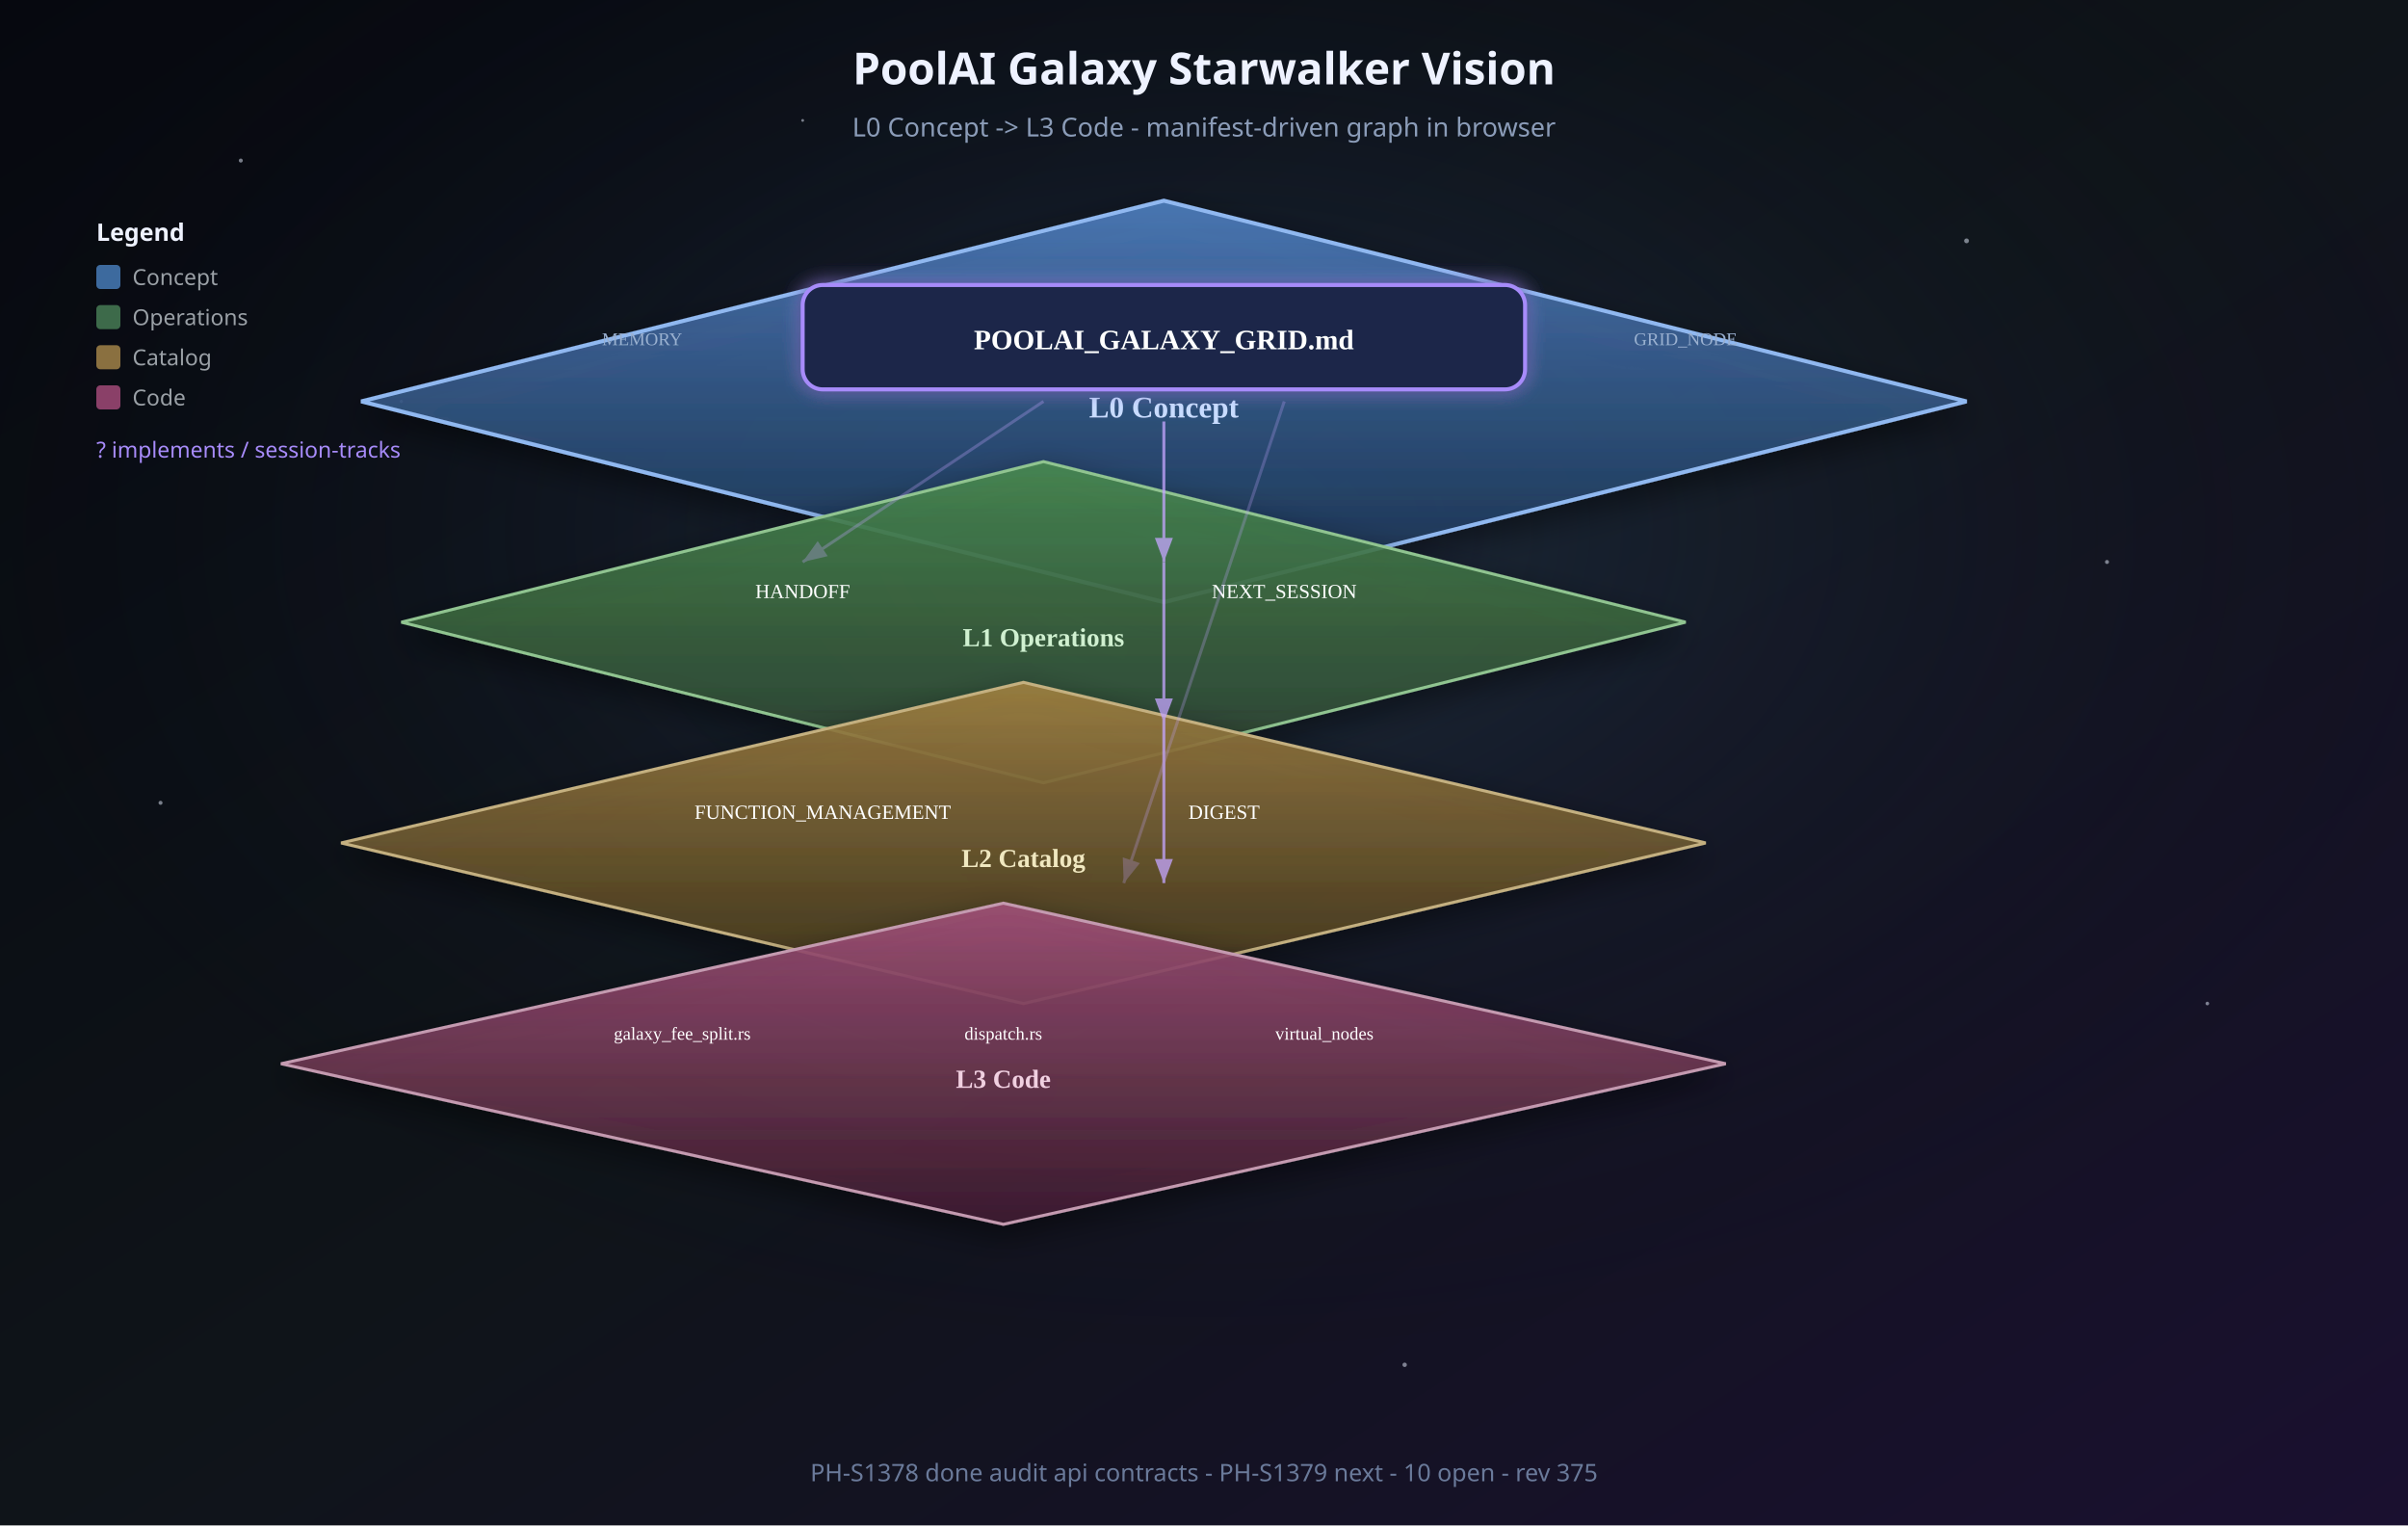
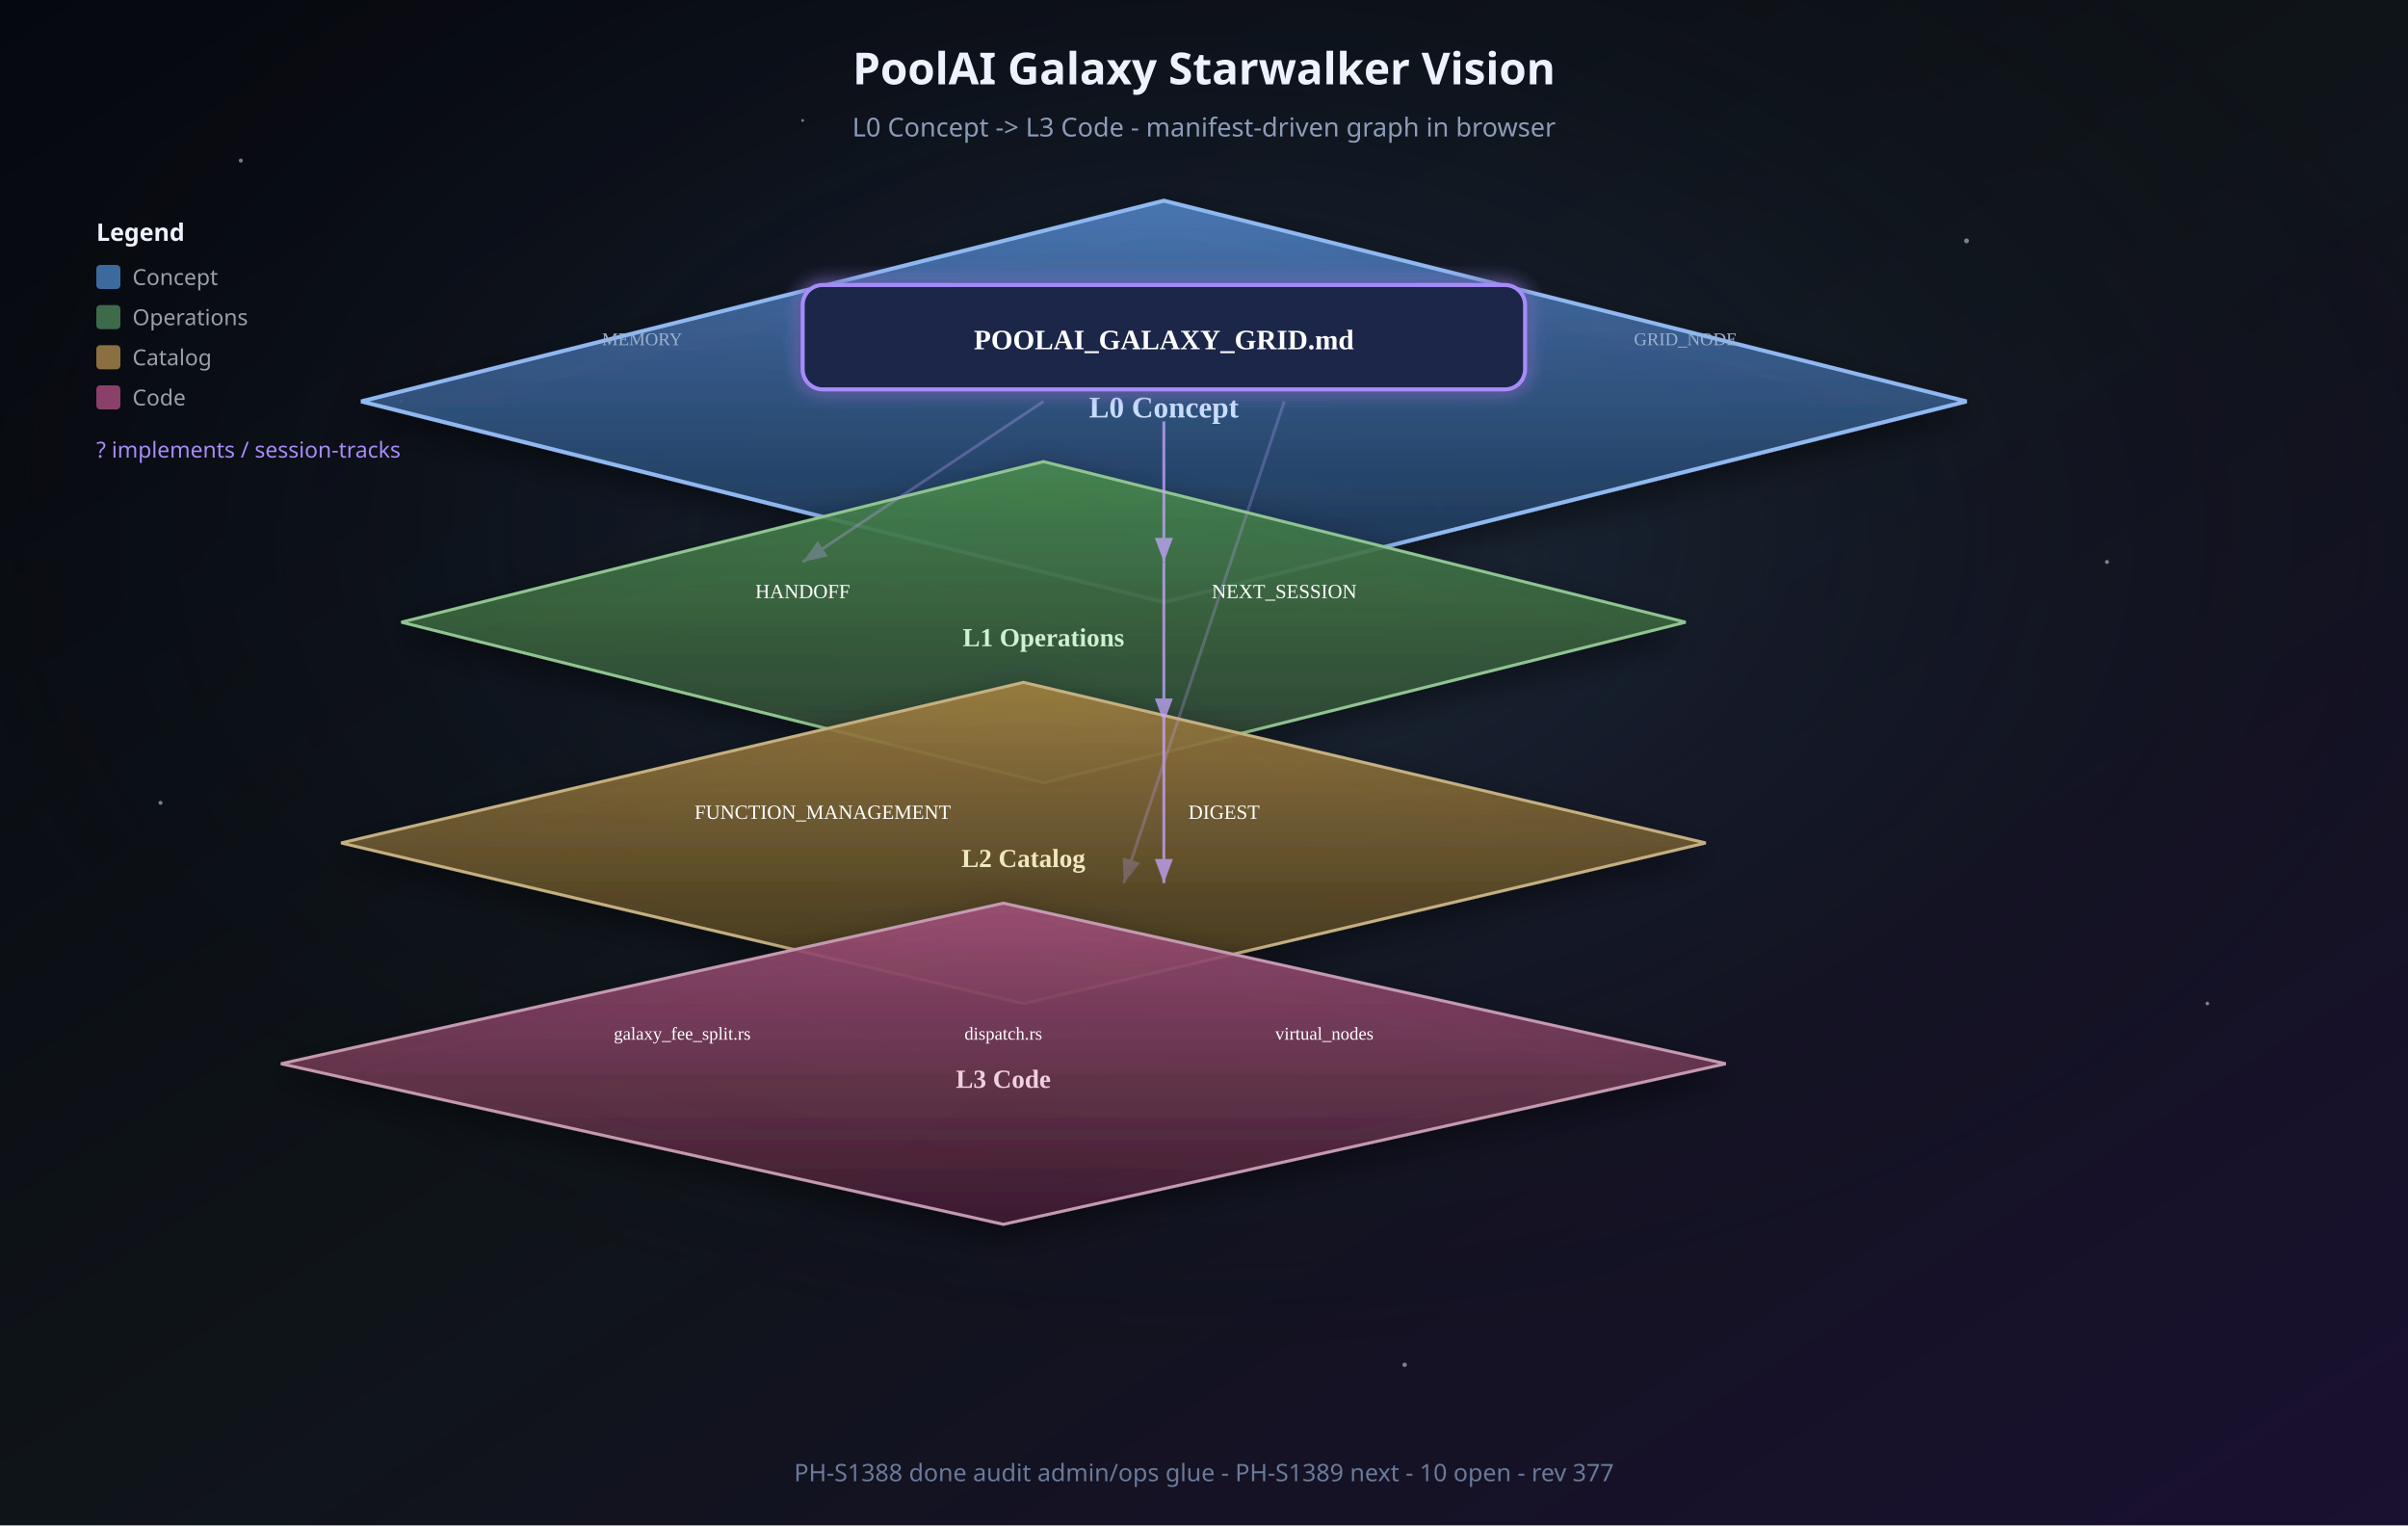
<svg xmlns="http://www.w3.org/2000/svg" viewBox="0 0 1200 760" role="img" aria-labelledby="title desc">
  <defs>
    <linearGradient id="bg" x1="0%" y1="0%" x2="100%" y2="100%">
      <stop offset="0%" stop-color="#06080f" />
      <stop offset="50%" stop-color="#0f1419" />
      <stop offset="100%" stop-color="#1a1030" />
    </linearGradient>
    <radialGradient id="nebula" cx="50%" cy="35%" r="55%">
      <stop offset="0%" stop-color="#3d5a8a" stop-opacity="0.35" />
      <stop offset="100%" stop-color="#06080f" stop-opacity="0" />
    </radialGradient>
    <linearGradient id="planeL0" x1="0%" y1="0%" x2="0%" y2="100%">
      <stop offset="0%" stop-color="#4a7ab8" stop-opacity="0.95" />
      <stop offset="100%" stop-color="#1e3350" stop-opacity="0.85" />
    </linearGradient>
    <linearGradient id="planeL1" x1="0%" y1="0%" x2="0%" y2="100%">
      <stop offset="0%" stop-color="#4a8a50" stop-opacity="0.9" />
      <stop offset="100%" stop-color="#2a4030" stop-opacity="0.85" />
    </linearGradient>
    <linearGradient id="planeL2" x1="0%" y1="0%" x2="0%" y2="100%">
      <stop offset="0%" stop-color="#a08040" stop-opacity="0.9" />
      <stop offset="100%" stop-color="#403520" stop-opacity="0.85" />
    </linearGradient>
    <linearGradient id="planeL3" x1="0%" y1="0%" x2="0%" y2="100%">
      <stop offset="0%" stop-color="#a05078" stop-opacity="0.9" />
      <stop offset="100%" stop-color="#402030" stop-opacity="0.85" />
    </linearGradient>
    <filter id="shadow" x="-30%" y="-30%" width="160%" height="160%">
      <feDropShadow dx="0" dy="6" stdDeviation="8" flood-color="#000" flood-opacity="0.5" />
    </filter>
    <filter id="glow" x="-50%" y="-50%" width="200%" height="200%">
      <feGaussianBlur stdDeviation="4" result="b" />
      <feMerge>
        <feMergeNode in="b" />
        <feMergeNode in="SourceGraphic" />
      </feMerge>
    </filter>
    <marker id="arrow" markerWidth="10" markerHeight="10" refX="8" refY="3" orient="auto">
      <path d="M0,0 L8,3 L0,6 Z" fill="#c4a5ff" />
    </marker>
  </defs>
  <rect width="1200" height="760" fill="url(#bg)" />
  <rect width="1200" height="760" fill="url(#nebula)" />
  <g fill="#e8f0ff" opacity="0.5">
    <circle cx="120" cy="80" r="1" />
    <circle cx="980" cy="120" r="1.2" />
    <circle cx="200" cy="200" r="0.8" />
    <circle cx="1050" cy="280" r="1" />
    <circle cx="80" cy="400" r="1" />
    <circle cx="1100" cy="500" r="0.9" />
    <circle cx="400" cy="60" r="0.7" />
    <circle cx="700" cy="680" r="1.1" />
  </g>
  <text x="600" y="42" text-anchor="middle" fill="#eef2ff" font-family="Segoe UI, system-ui, sans-serif" font-size="22" font-weight="600">PoolAI Galaxy Starwalker Vision</text>
  <text x="600" y="68" text-anchor="middle" fill="#8b9cb8" font-family="Segoe UI, system-ui, sans-serif" font-size="13">L0 Concept -&gt; L3 Code - manifest-driven graph in browser</text>
  <g transform="translate(180, 100)" filter="url(#shadow)">
    <path d="M0 100 L400 0 L800 100 L400 200 Z" fill="url(#planeL0)" stroke="#90b8f0" stroke-width="2" />
    <text x="400" y="108" text-anchor="middle" fill="#c8dcff" font-size="15" font-weight="700">L0 Concept</text>
    <g filter="url(#glow)">
      <rect x="220" y="42" width="360" height="52" rx="10" fill="#1a2848" stroke="#a78bfa" stroke-width="2" />
      <text x="400" y="74" text-anchor="middle" fill="#fff" font-size="14" font-weight="700">POOLAI_GALAXY_GRID.md</text>
    </g>
    <text x="140" y="72" text-anchor="middle" fill="#9ab0d0" font-size="9">MEMORY</text>
    <text x="660" y="72" text-anchor="middle" fill="#9ab0d0" font-size="9">GRID_NODE</text>
  </g>
  <g transform="translate(200, 230)" filter="url(#shadow)">
    <path d="M0 80 L320 0 L640 80 L320 160 Z" fill="url(#planeL1)" stroke="#90c490" stroke-width="1.5" />
    <text x="320" y="92" text-anchor="middle" fill="#d0f0d0" font-size="13" font-weight="600">L1 Operations</text>
    <text x="200" y="68" text-anchor="middle" fill="#fff" font-size="10">HANDOFF</text>
    <text x="440" y="68" text-anchor="middle" fill="#fff" font-size="10">NEXT_SESSION</text>
  </g>
  <g transform="translate(170, 340)" filter="url(#shadow)">
    <path d="M0 80 L340 0 L680 80 L340 160 Z" fill="url(#planeL2)" stroke="#c4b080" stroke-width="1.5" />
    <text x="340" y="92" text-anchor="middle" fill="#f0e8c0" font-size="13" font-weight="600">L2 Catalog</text>
    <text x="240" y="68" text-anchor="middle" fill="#fff" font-size="10">FUNCTION_MANAGEMENT</text>
    <text x="440" y="68" text-anchor="middle" fill="#fff" font-size="10">DIGEST</text>
  </g>
  <g transform="translate(140, 450)" filter="url(#shadow)">
    <path d="M0 80 L360 0 L720 80 L360 160 Z" fill="url(#planeL3)" stroke="#c49ab0" stroke-width="1.5" />
    <text x="360" y="92" text-anchor="middle" fill="#f0d0e0" font-size="13" font-weight="600">L3 Code</text>
    <text x="200" y="68" text-anchor="middle" fill="#fff" font-size="9">galaxy_fee_split.rs</text>
    <text x="360" y="68" text-anchor="middle" fill="#fff" font-size="9">dispatch.rs</text>
    <text x="520" y="68" text-anchor="middle" fill="#fff" font-size="9">virtual_nodes</text>
  </g>
  <g fill="none" stroke="#c4a5ff" stroke-width="1.5" marker-end="url(#arrow)" opacity="0.75">
    <path d="M580 210 L580 280" />
    <path d="M580 280 L580 360" />
    <path d="M580 360 L580 440" />
    <path d="M520 200 L400 280" opacity="0.4" />
    <path d="M640 200 L560 440" opacity="0.35" />
  </g>
  <g transform="translate(48, 120)" font-family="Segoe UI, system-ui, sans-serif" font-size="11">
    <text x="0" y="0" fill="#eef2ff" font-weight="600" font-size="12">Legend</text>
    <rect x="0" y="12" width="12" height="12" rx="2" fill="#3d6a9e" />
    <text x="18" y="22" fill="#9aa0a6">Concept</text>
    <rect x="0" y="32" width="12" height="12" rx="2" fill="#3d6a4a" />
    <text x="18" y="42" fill="#9aa0a6">Operations</text>
    <rect x="0" y="52" width="12" height="12" rx="2" fill="#8a7040" />
    <text x="18" y="62" fill="#9aa0a6">Catalog</text>
    <rect x="0" y="72" width="12" height="12" rx="2" fill="#8a4068" />
    <text x="18" y="82" fill="#9aa0a6">Code</text>
    <text x="0" y="108" fill="#a78bfa">? implements / session-tracks</text>
  </g>
-   <text x="600" y="738" text-anchor="middle" fill="#6a7a9a" font-family="Segoe UI, system-ui, sans-serif" font-size="12">PH-S1378 done audit api contracts - PH-S1379 next - 10 open - rev 375</text>
+   <text x="600" y="738" text-anchor="middle" fill="#6a7a9a" font-family="Segoe UI, system-ui, sans-serif" font-size="12">PH-S1388 done audit admin/ops glue - PH-S1389 next - 10 open - rev 377</text>
</svg>
